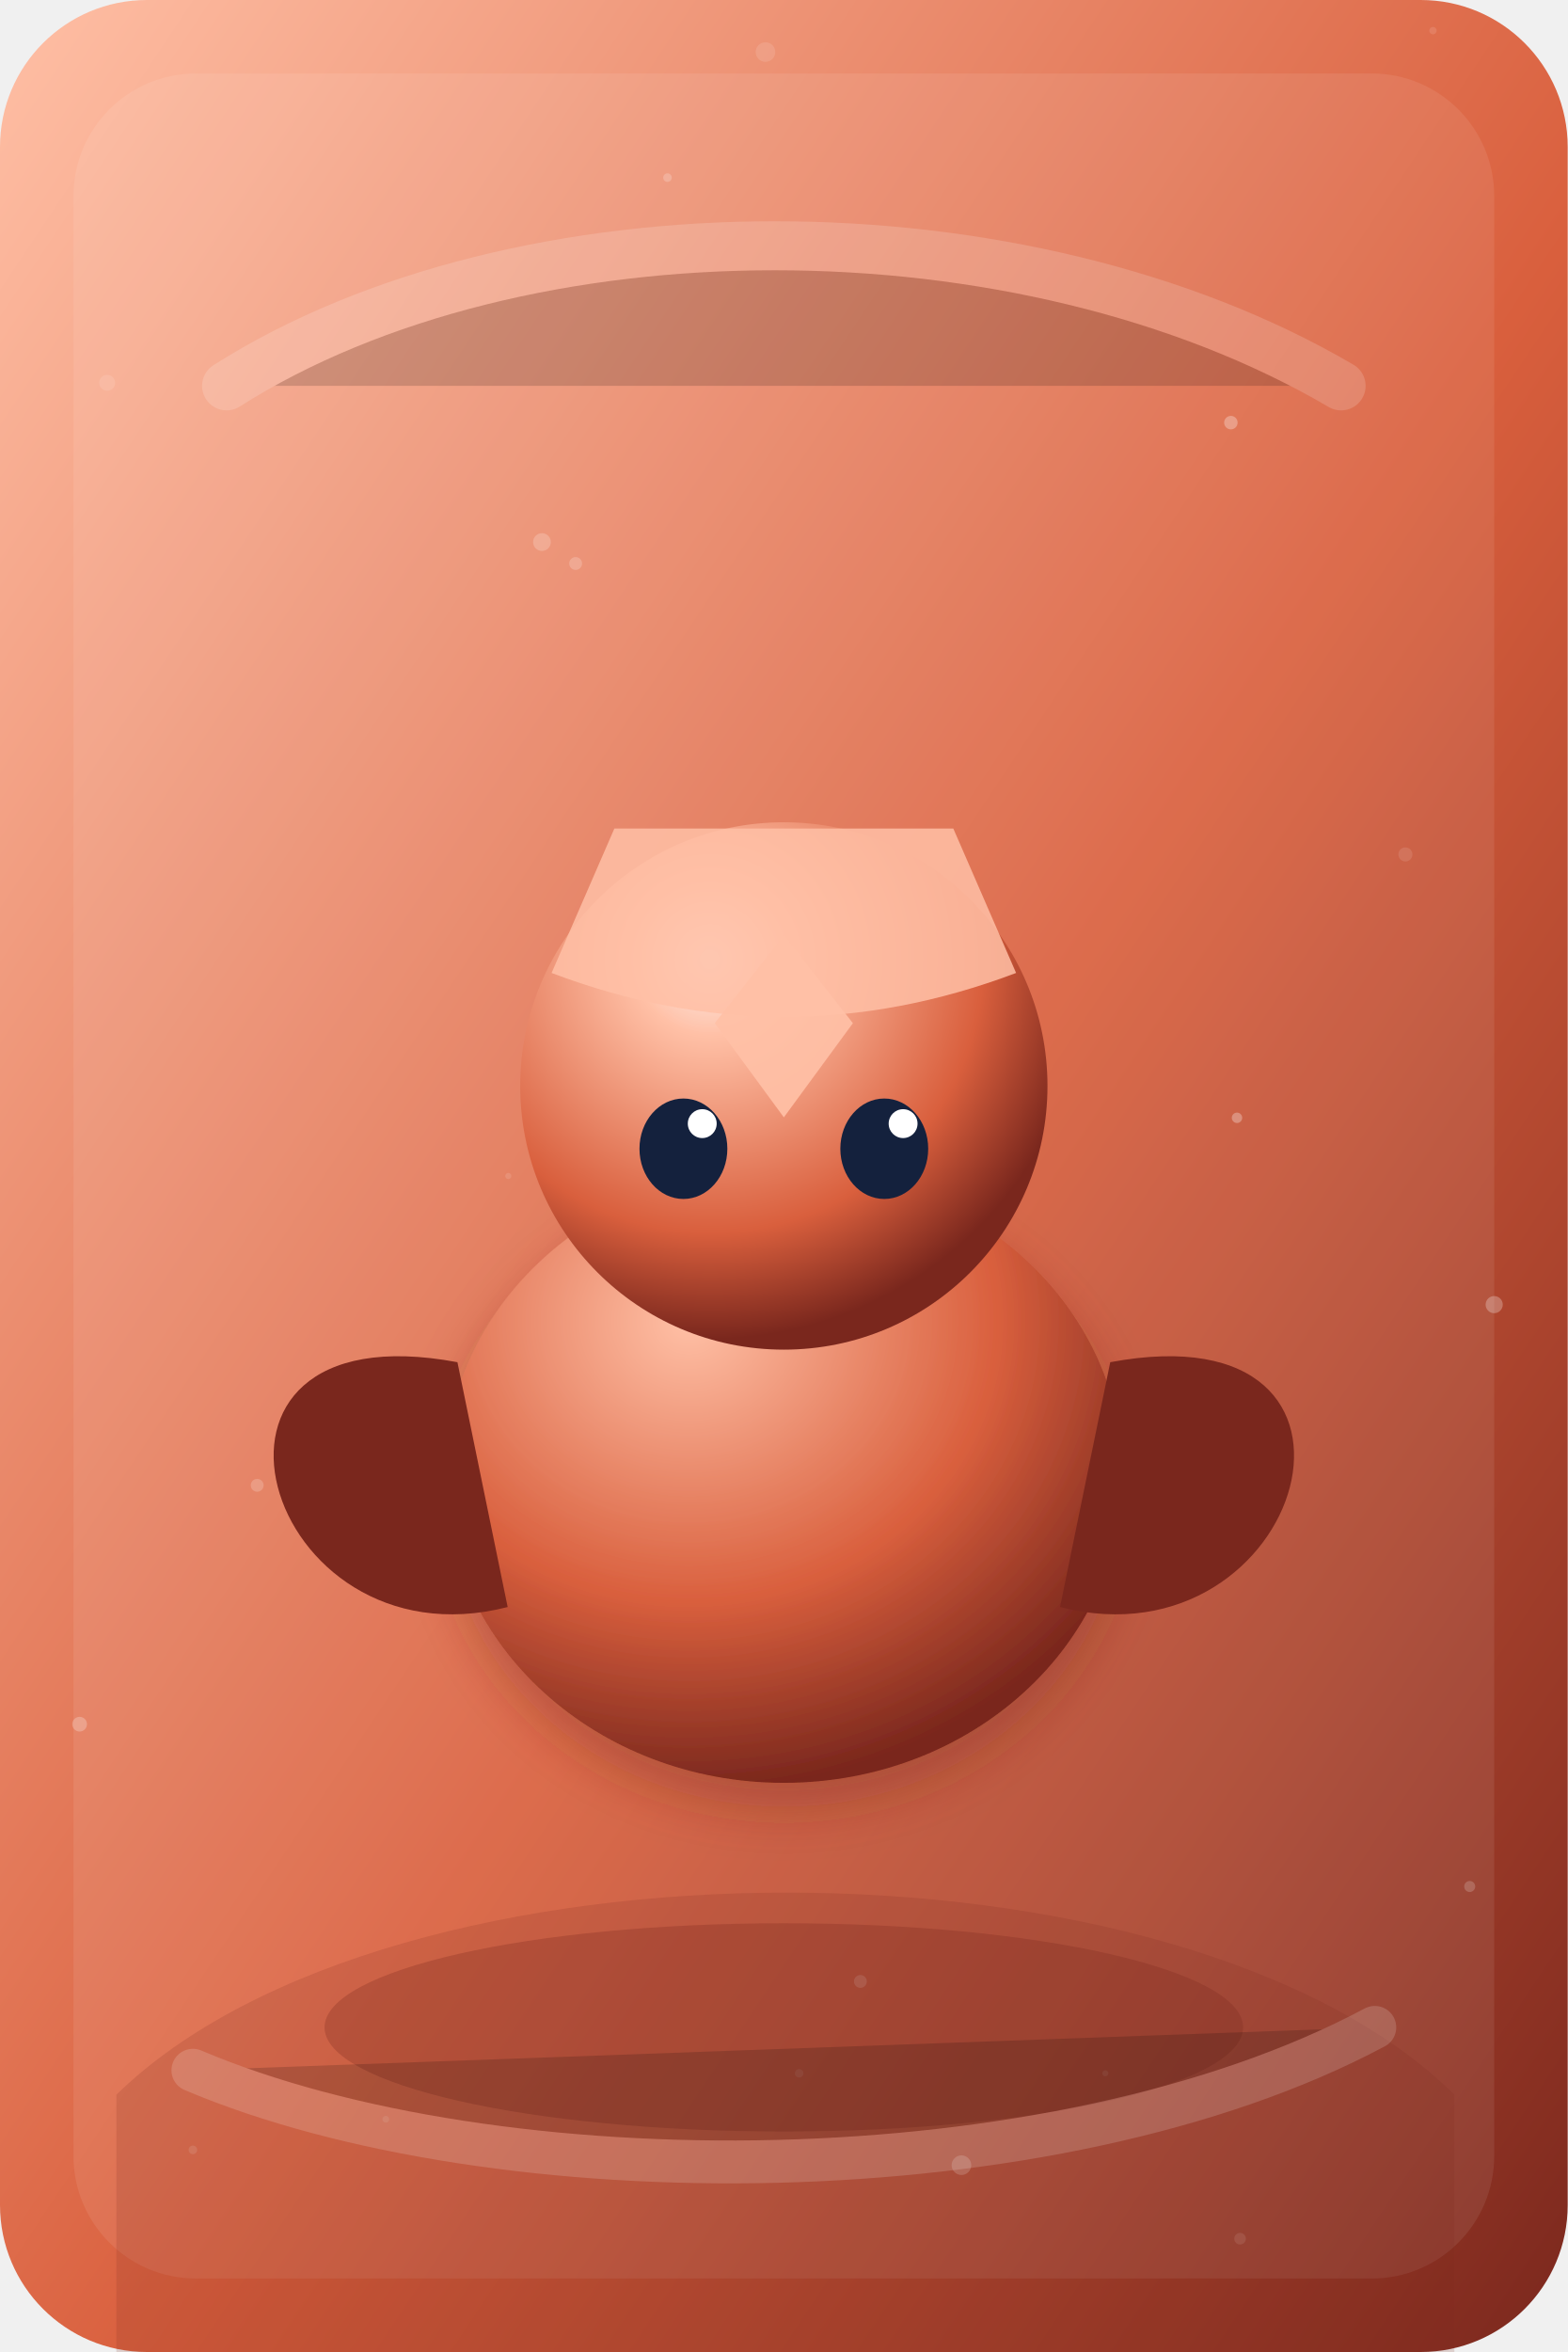
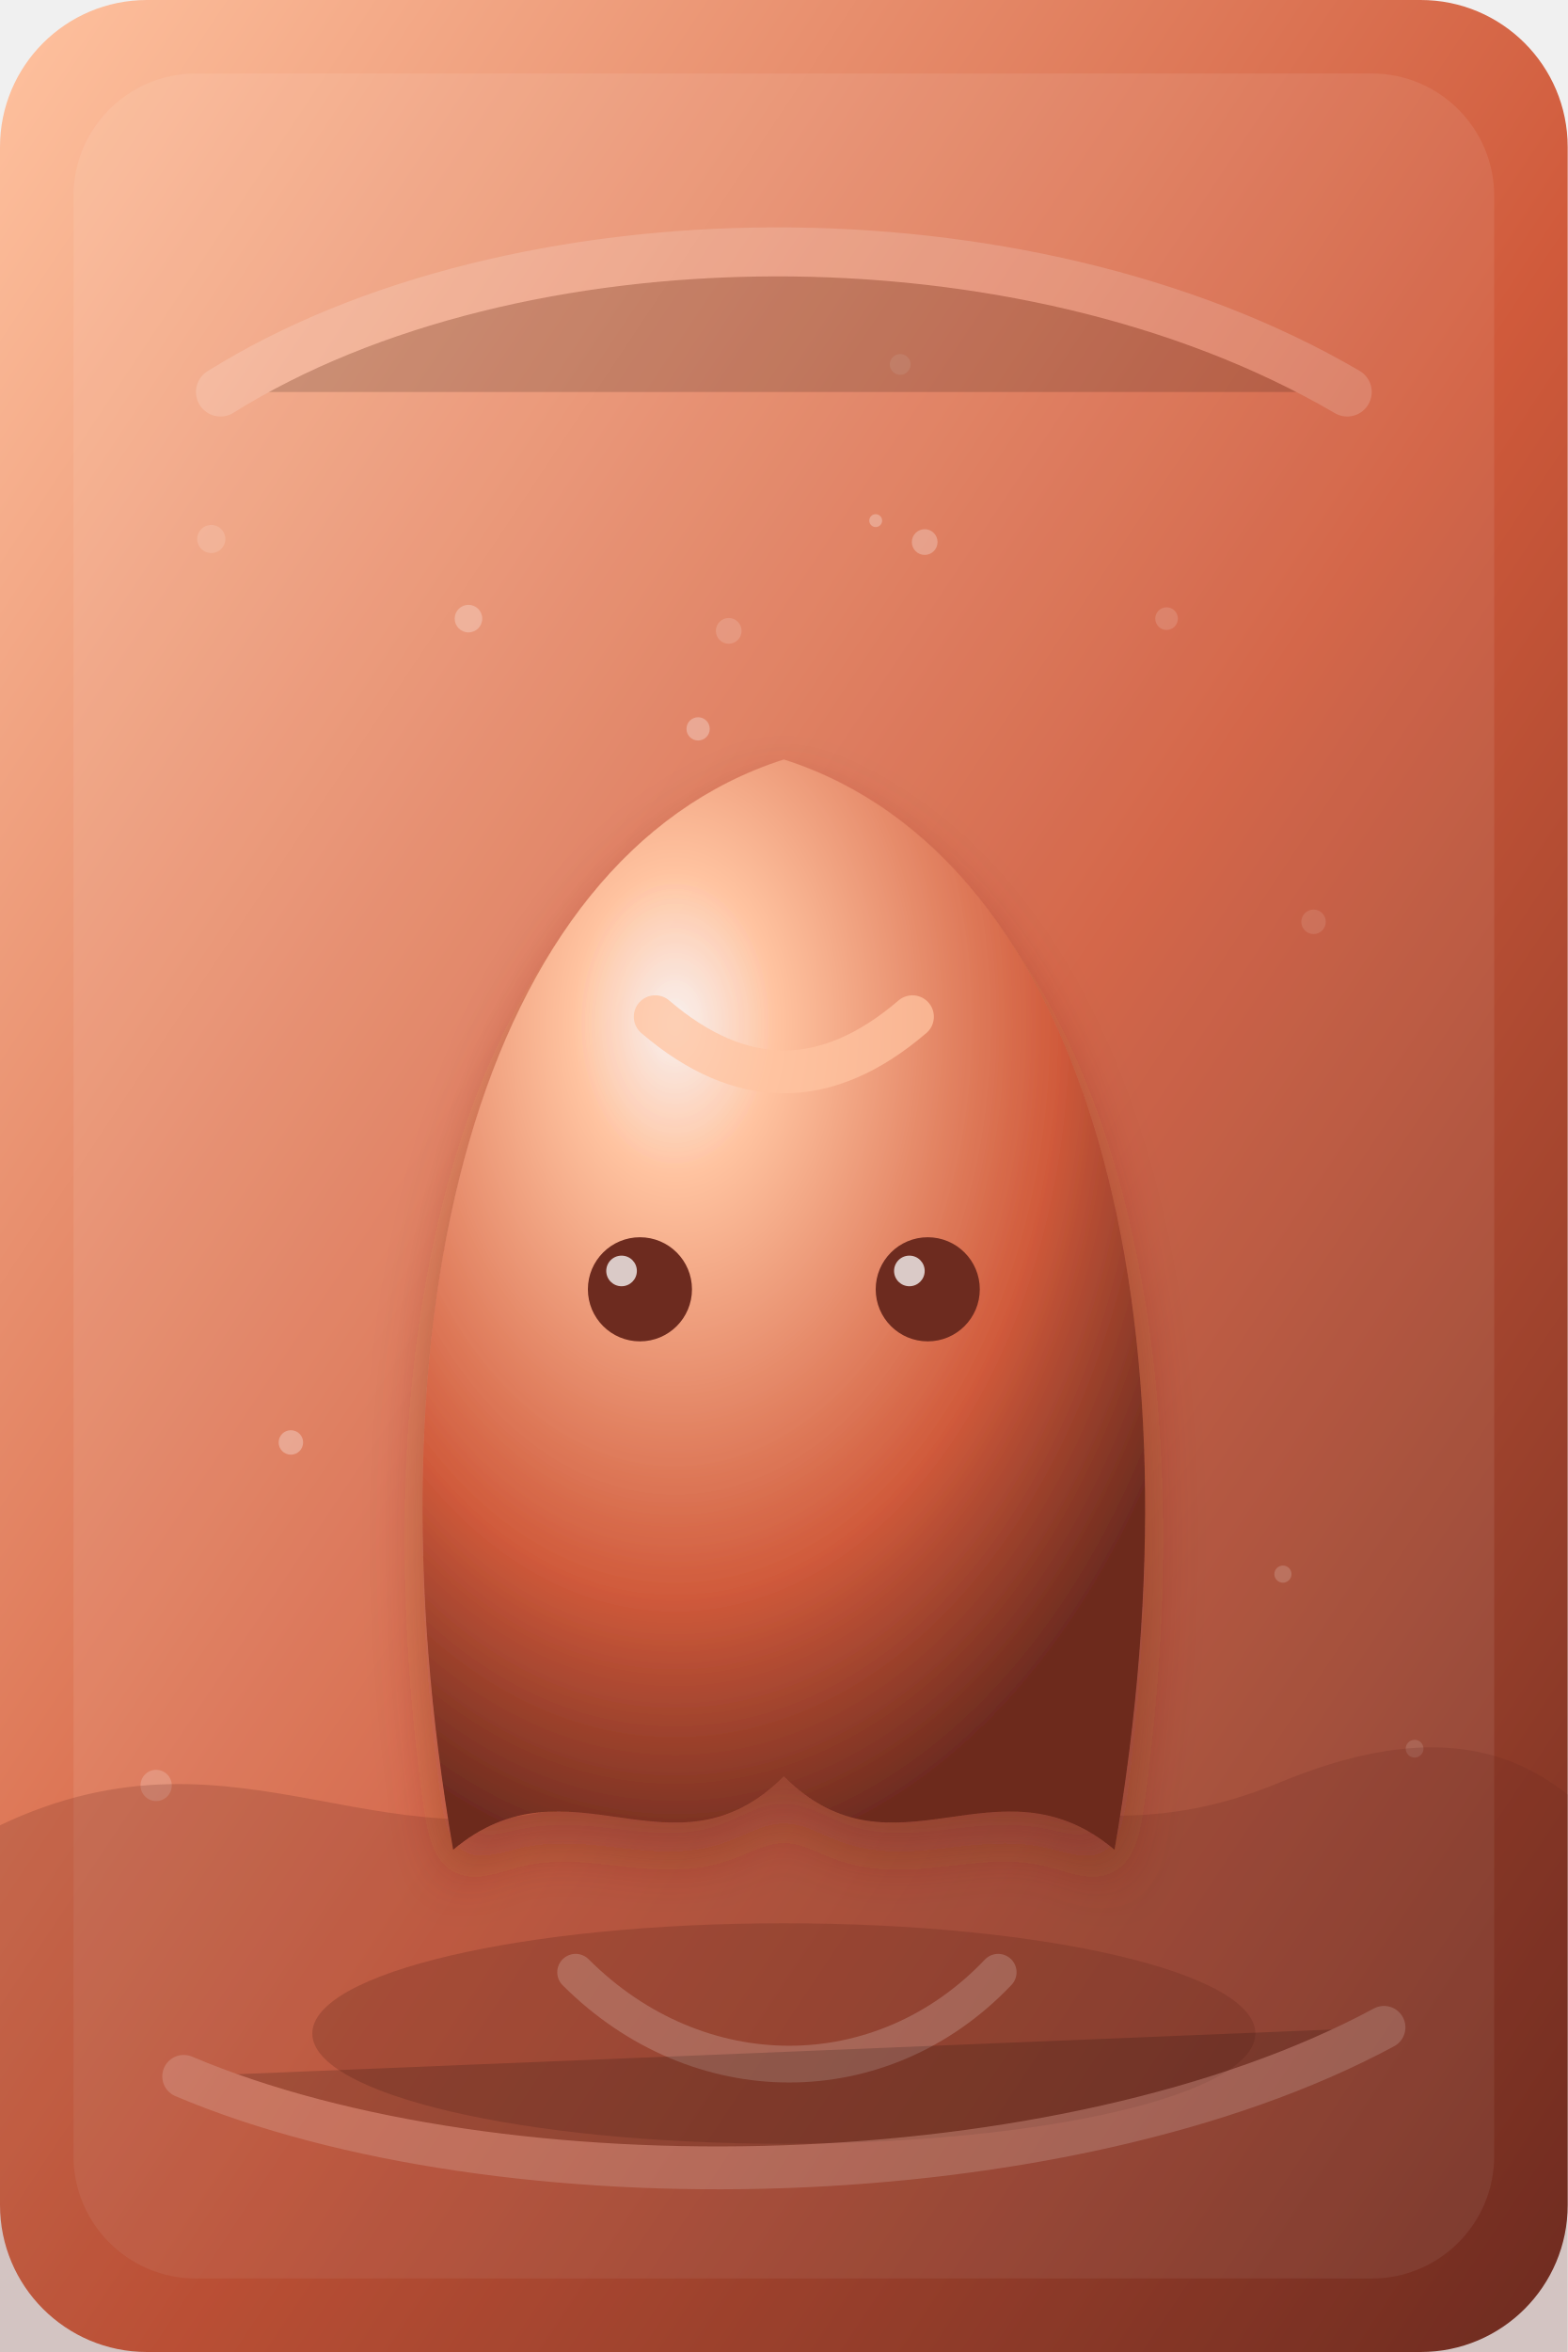
- <svg xmlns="http://www.w3.org/2000/svg" viewBox="0 0 512 768" role="img" aria-label="相扑力士 original portrait">
+ <svg xmlns="http://www.w3.org/2000/svg" viewBox="0 0 512 768" role="img" aria-label="横纲力士 unique portrait">
  <defs>
-     <linearGradient id="bgp573" x1="0" y1="0" x2="1" y2="1">
-       <stop offset="0" stop-color="#ffc0a6" />
-       <stop offset=".55" stop-color="#d95f3d" />
-       <stop offset="1" stop-color="#7a271d" />
+     <linearGradient id="bg573" x1="0" y1="0" x2="1" y2="1">
+       <stop offset="0" stop-color="#ffc3a0" />
+       <stop offset=".55" stop-color="#d05a3b" />
+       <stop offset="1" stop-color="#6d2b1f" />
    </linearGradient>
-     <radialGradient id="body" cx=".36" cy=".25" r=".76">
-       <stop offset="0" stop-color="#ffc0a6" />
-       <stop offset=".6" stop-color="#d95f3d" />
-       <stop offset="1" stop-color="#7a271d" />
+     <radialGradient id="body573" cx=".35" cy=".24" r=".78">
+       <stop offset="0" stop-color="#fff" stop-opacity=".88" />
+       <stop offset=".18" stop-color="#ffc3a0" />
+       <stop offset=".68" stop-color="#d05a3b" />
+       <stop offset="1" stop-color="#6d2b1f" />
    </radialGradient>
-     <radialGradient id="head" cx=".36" cy=".26" r=".72">
-       <stop offset="0" stop-color="#ffffff" stop-opacity=".85" />
-       <stop offset=".2" stop-color="#ffc0a6" />
-       <stop offset=".72" stop-color="#d95f3d" />
-       <stop offset="1" stop-color="#7a271d" />
-     </radialGradient>
-     <filter id="softShadow" x="-30%" y="-30%" width="160%" height="160%">
-       <feDropShadow dx="0" dy="8" stdDeviation="8" flood-color="#7a271d" flood-opacity=".35" />
+     <filter id="shadow573" x="-30%" y="-30%" width="160%" height="160%">
+       <feDropShadow dx="0" dy="10" stdDeviation="9" flood-color="#6d2b1f" flood-opacity=".36" />
    </filter>
  </defs>
-   <rect width="512" height="768" rx="48" fill="url(#bgp573)" />
-   <rect x="24" y="24" width="464" height="720" rx="40" fill="#ffffff" opacity=".08" />
-   <g opacity=".42">
-     <circle cx="340" cy="525" r="1.4" fill="#fff" opacity="0.53" />
-     <circle cx="261" cy="677" r="1.4" fill="#fff" opacity="0.30" />
-     <circle cx="63" cy="702" r="1.4" fill="#fff" opacity="0.32" />
-     <circle cx="459" cy="279" r="2.3" fill="#fff" opacity="0.26" />
-     <circle cx="35" cy="125" r="2.6" fill="#fff" opacity="0.25" />
-     <circle cx="177" cy="177" r="2.9" fill="#fff" opacity="0.47" />
-     <circle cx="122" cy="447" r="2.0" fill="#fff" opacity="0.34" />
-     <circle cx="480" cy="616" r="1.8" fill="#fff" opacity="0.43" />
-     <circle cx="468" cy="10" r="1.2" fill="#fff" opacity="0.27" />
-     <circle cx="404" cy="365" r="1.7" fill="#fff" opacity="0.68" />
-     <circle cx="126" cy="692" r="1.1" fill="#fff" opacity="0.25" />
-     <circle cx="333" cy="340" r="1.8" fill="#fff" opacity="0.30" />
-     <circle cx="402" cy="138" r="2.2" fill="#fff" opacity="0.69" />
-     <circle cx="218" cy="58" r="1.4" fill="#fff" opacity="0.47" />
-     <circle cx="313" cy="457" r="2.2" fill="#fff" opacity="0.33" />
-     <circle cx="188" cy="184" r="2.1" fill="#fff" opacity="0.47" />
-     <circle cx="166" cy="384" r="1.0" fill="#fff" opacity="0.27" />
-     <circle cx="26" cy="563" r="2.4" fill="#fff" opacity="0.57" />
-     <circle cx="84" cy="485" r="2.1" fill="#fff" opacity="0.44" />
-     <circle cx="405" cy="731" r="1.9" fill="#fff" opacity="0.26" />
-     <circle cx="361" cy="677" r="1.0" fill="#fff" opacity="0.28" />
-     <circle cx="281" cy="647" r="2.1" fill="#fff" opacity="0.48" />
-     <circle cx="287" cy="464" r="2.9" fill="#fff" opacity="0.37" />
-     <circle cx="362" cy="508" r="3.0" fill="#fff" opacity="0.36" />
-     <circle cx="274" cy="348" r="0.9" fill="#fff" opacity="0.35" />
-     <circle cx="314" cy="707" r="3.2" fill="#fff" opacity="0.49" />
-     <circle cx="488" cy="426" r="2.8" fill="#fff" opacity="0.62" />
-     <circle cx="250" cy="17" r="3.2" fill="#fff" opacity="0.27" />
+   <rect width="512" height="768" rx="48" fill="url(#bg573)" />
+   <rect x="24" y="24" width="464" height="720" rx="40" fill="#fff" opacity=".08" />
+   <g opacity=".46">
+     <circle cx="429" cy="301" r="4.0" fill="#fff" opacity="0.23" />
+     <circle cx="462" cy="571" r="2.9" fill="#fff" opacity="0.28" />
+     <circle cx="228" cy="238" r="3.8" fill="#fff" opacity="0.63" />
+     <circle cx="238" cy="206" r="4.2" fill="#fff" opacity="0.32" />
+     <circle cx="286" cy="170" r="2.1" fill="#fff" opacity="0.60" />
+     <circle cx="302" cy="177" r="4.2" fill="#fff" opacity="0.56" />
+     <circle cx="51" cy="583" r="5.1" fill="#fff" opacity="0.41" />
+     <circle cx="153" cy="202" r="4.5" fill="#fff" opacity="0.57" />
+     <circle cx="95" cy="471" r="4.0" fill="#fff" opacity="0.64" />
+     <circle cx="184" cy="439" r="2.0" fill="#fff" opacity="0.33" />
+     <circle cx="419" cy="514" r="2.8" fill="#fff" opacity="0.37" />
+     <circle cx="69" cy="176" r="4.6" fill="#fff" opacity="0.29" />
+     <circle cx="381" cy="202" r="3.7" fill="#fff" opacity="0.30" />
+     <circle cx="294" cy="119" r="3.4" fill="#fff" opacity="0.24" />
  </g>
-   <path d="M38 684 C128 596 386 596 475 684 V768 H38Z" fill="#7a271d" opacity=".17" />
-   <ellipse cx="256" cy="662" rx="150" ry="34" fill="#7a271d" opacity=".28" />
-   <g transform="translate(0 122)">
-     <ellipse cx="256" cy="359.7" rx="110.7" ry="100.45" fill="url(#body)" filter="url(#softShadow)" />
-     <circle cx="256" cy="232.6" r="86.1" fill="url(#head)" />
-     <path d="M149.4 322.8 C51 304.35 85.85 423.25 165.8 402.75" fill="#7a271d" />
-     <path d="M362.6 322.8 C461 304.35 426.15 423.25 346.2 402.75" fill="#7a271d" />
-     <path d="M200.65 148.55 H311.35 L331.85 195.7 Q256 224.4 180.15 195.7 Z" fill="#ffc0a6" opacity=".85" />
-     <ellipse cx="223.2" cy="253.1" rx="14.35" ry="16.4" fill="#14213d" />
-     <ellipse cx="288.8" cy="253.1" rx="14.35" ry="16.4" fill="#14213d" />
-     <circle cx="229.35" cy="244.9" r="4.715" fill="#fff" />
-     <circle cx="294.95" cy="244.9" r="4.715" fill="#fff" />
-     <path d="M256 183.4 L278.55 212.1 L256 242.85 L233.45 212.1 Z" fill="#ffc0a6" opacity=".92" />
+   <path d="M0 596 C80 558 128 616 202 584 C281 550 332 618 418 582 C464 563 492 570 512 586 V768 H0Z" fill="#6d2b1f" opacity=".22" />
+   <ellipse cx="256" cy="664" rx="154" ry="36" fill="#6d2b1f" opacity=".3" />
+   <g transform="translate(0 84)">
+     <path d="M148 520 C118 346 156 196 256 164 C356 196 394 346 364 520 C326 488 292 532 256 496 C220 532 186 488 148 520Z" fill="url(#body573)" filter="url(#shadow573)" />
+     <circle cx="209" cy="337" r="17" fill="#6d2b1f" />
+     <circle cx="303" cy="337" r="17" fill="#6d2b1f" />
+     <circle cx="203" cy="331" r="5" fill="#fff" opacity=".75" />
+     <circle cx="297" cy="331" r="5" fill="#fff" opacity=".75" />
+     <path d="M214 248 Q256 284 298 248" stroke="#ffc3a0" stroke-width="14" fill="none" stroke-linecap="round" opacity=".74" />
+     <path d="M188 560 C228 600 288 600 326 560" stroke="#fff" stroke-width="12" stroke-linecap="round" opacity=".18" fill="none" />
  </g>
-   <path d="M74 126 C170 65 334 65 438 126" stroke="#fff" stroke-width="16" stroke-linecap="round" opacity=".16" />
-   <path d="M63 676 C162 718 344 718 449 662" stroke="#fff" stroke-width="14" stroke-linecap="round" opacity=".16" />
+   <path d="M72 128 C168 68 334 66 440 128" stroke="#fff" stroke-width="16" stroke-linecap="round" opacity=".16" />
+   <path d="M60 678 C164 722 348 718 452 662" stroke="#fff" stroke-width="14" stroke-linecap="round" opacity=".16" />
</svg>
